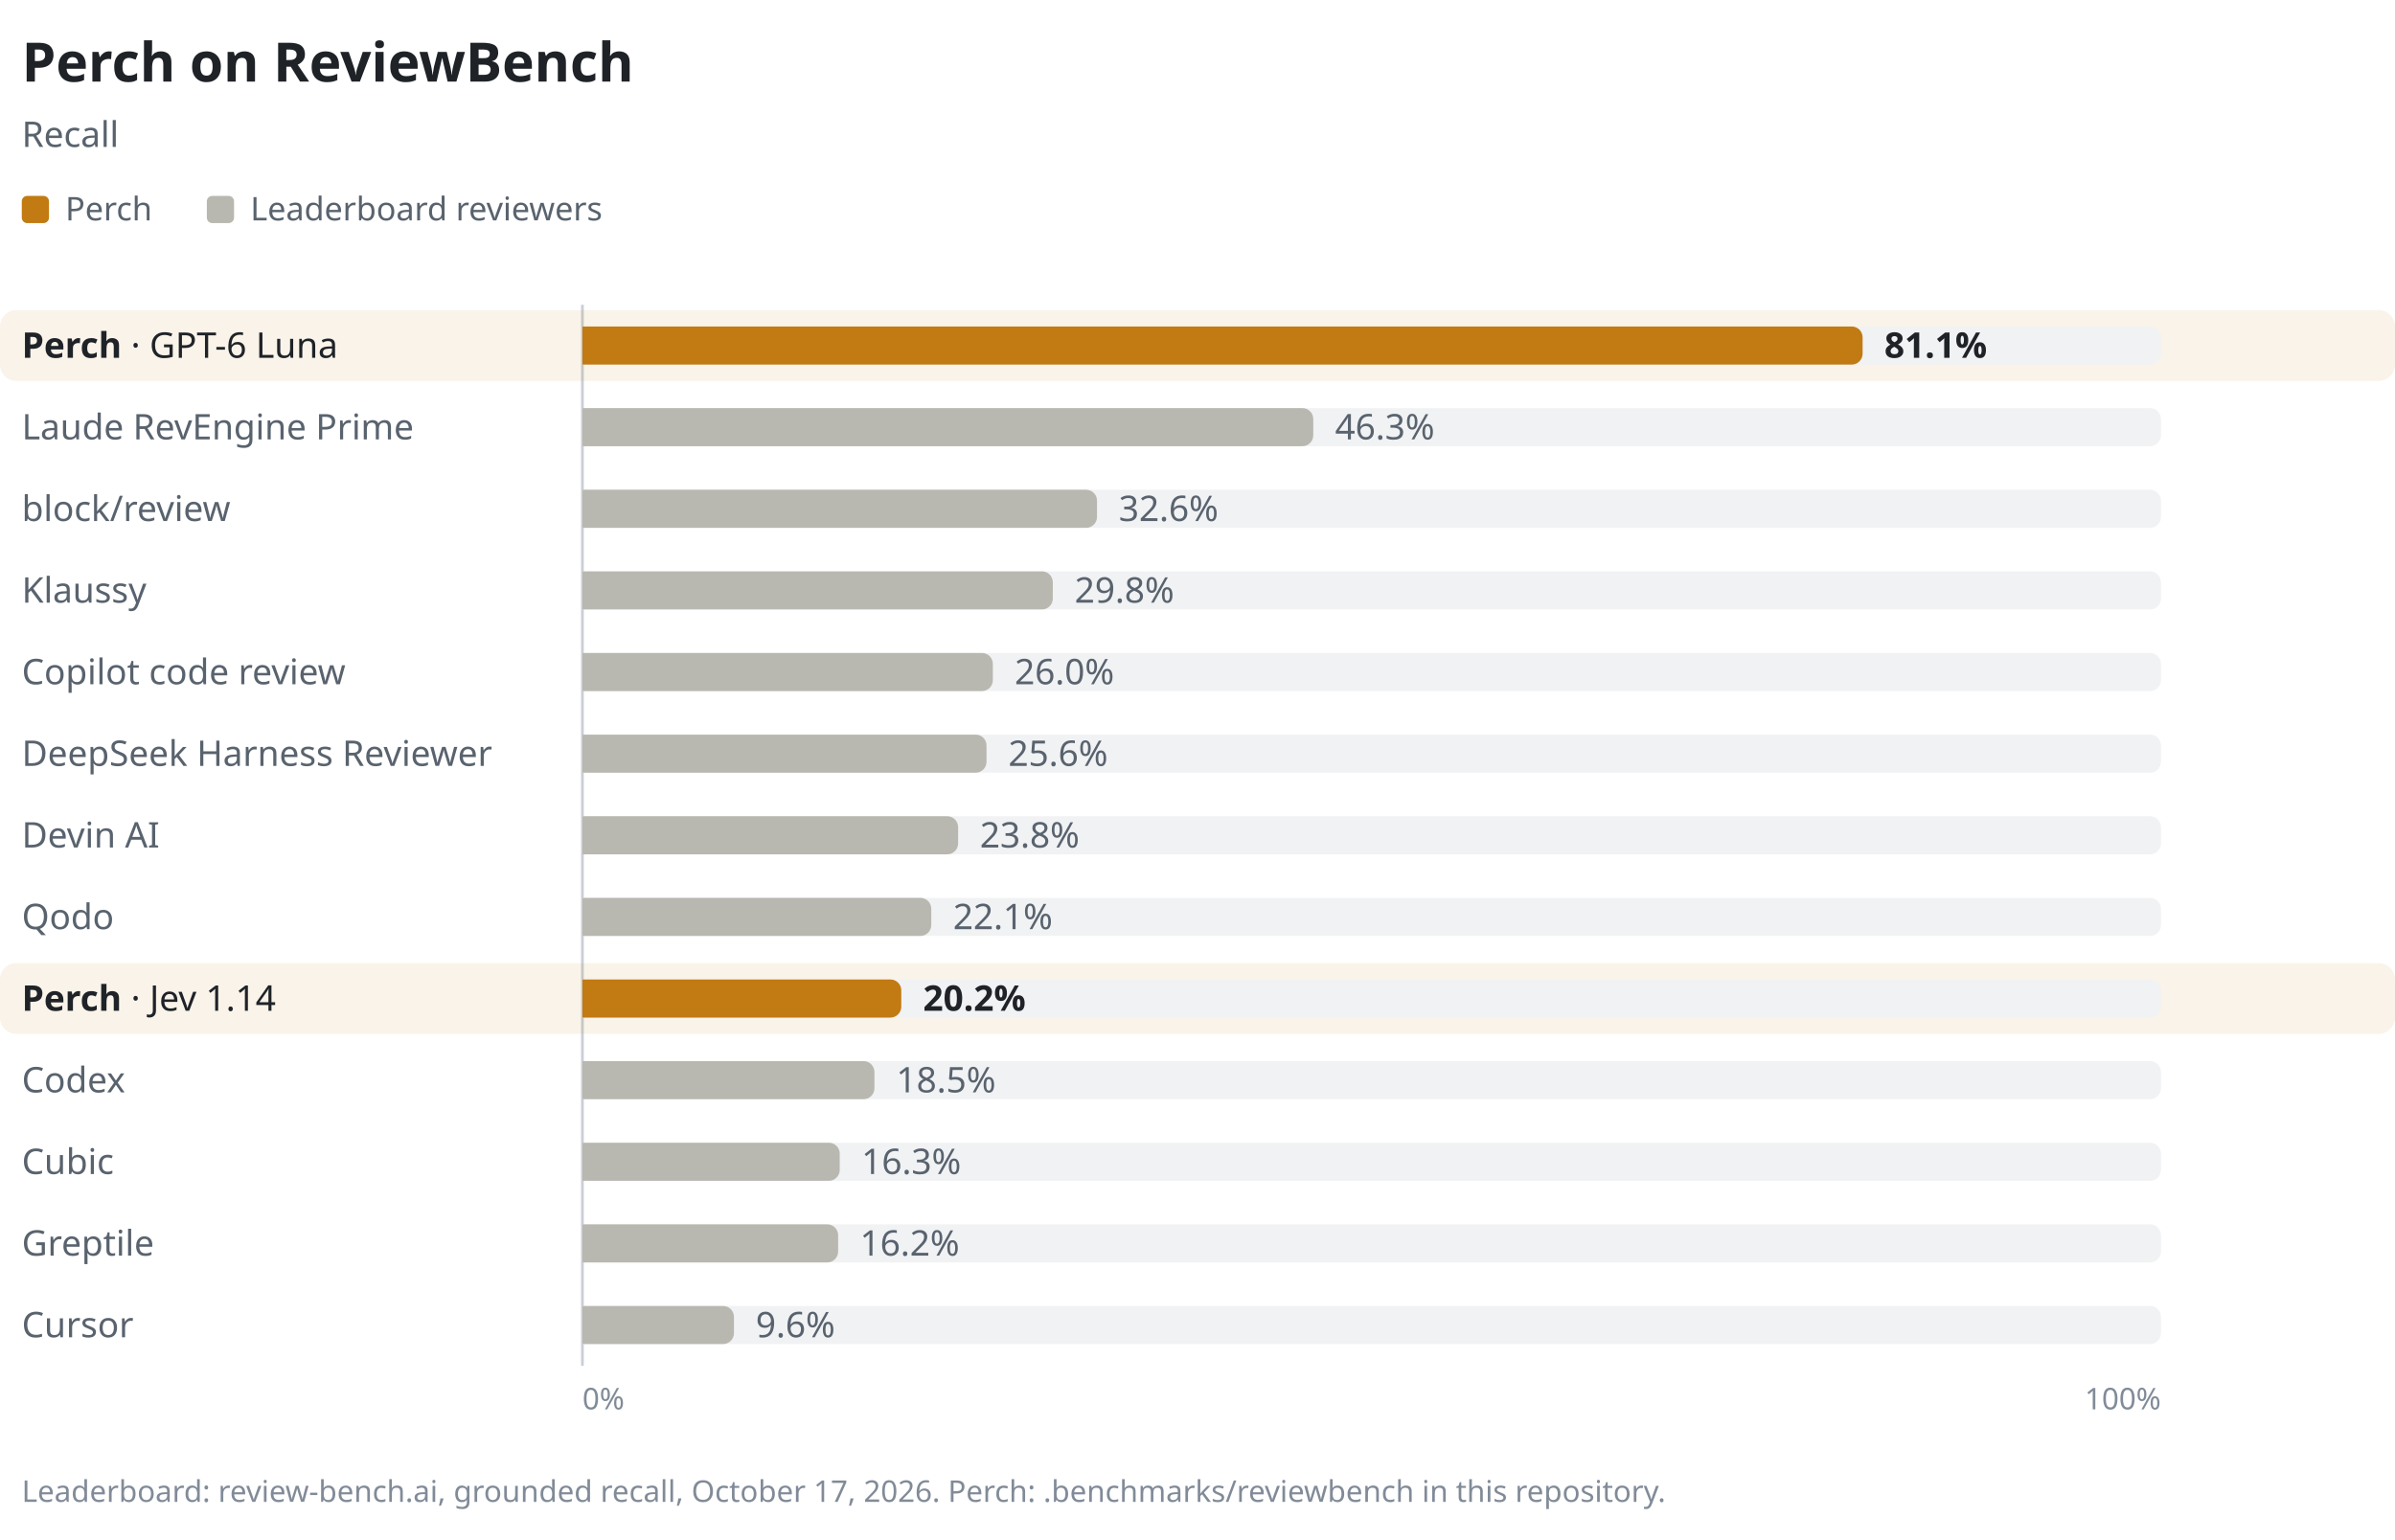
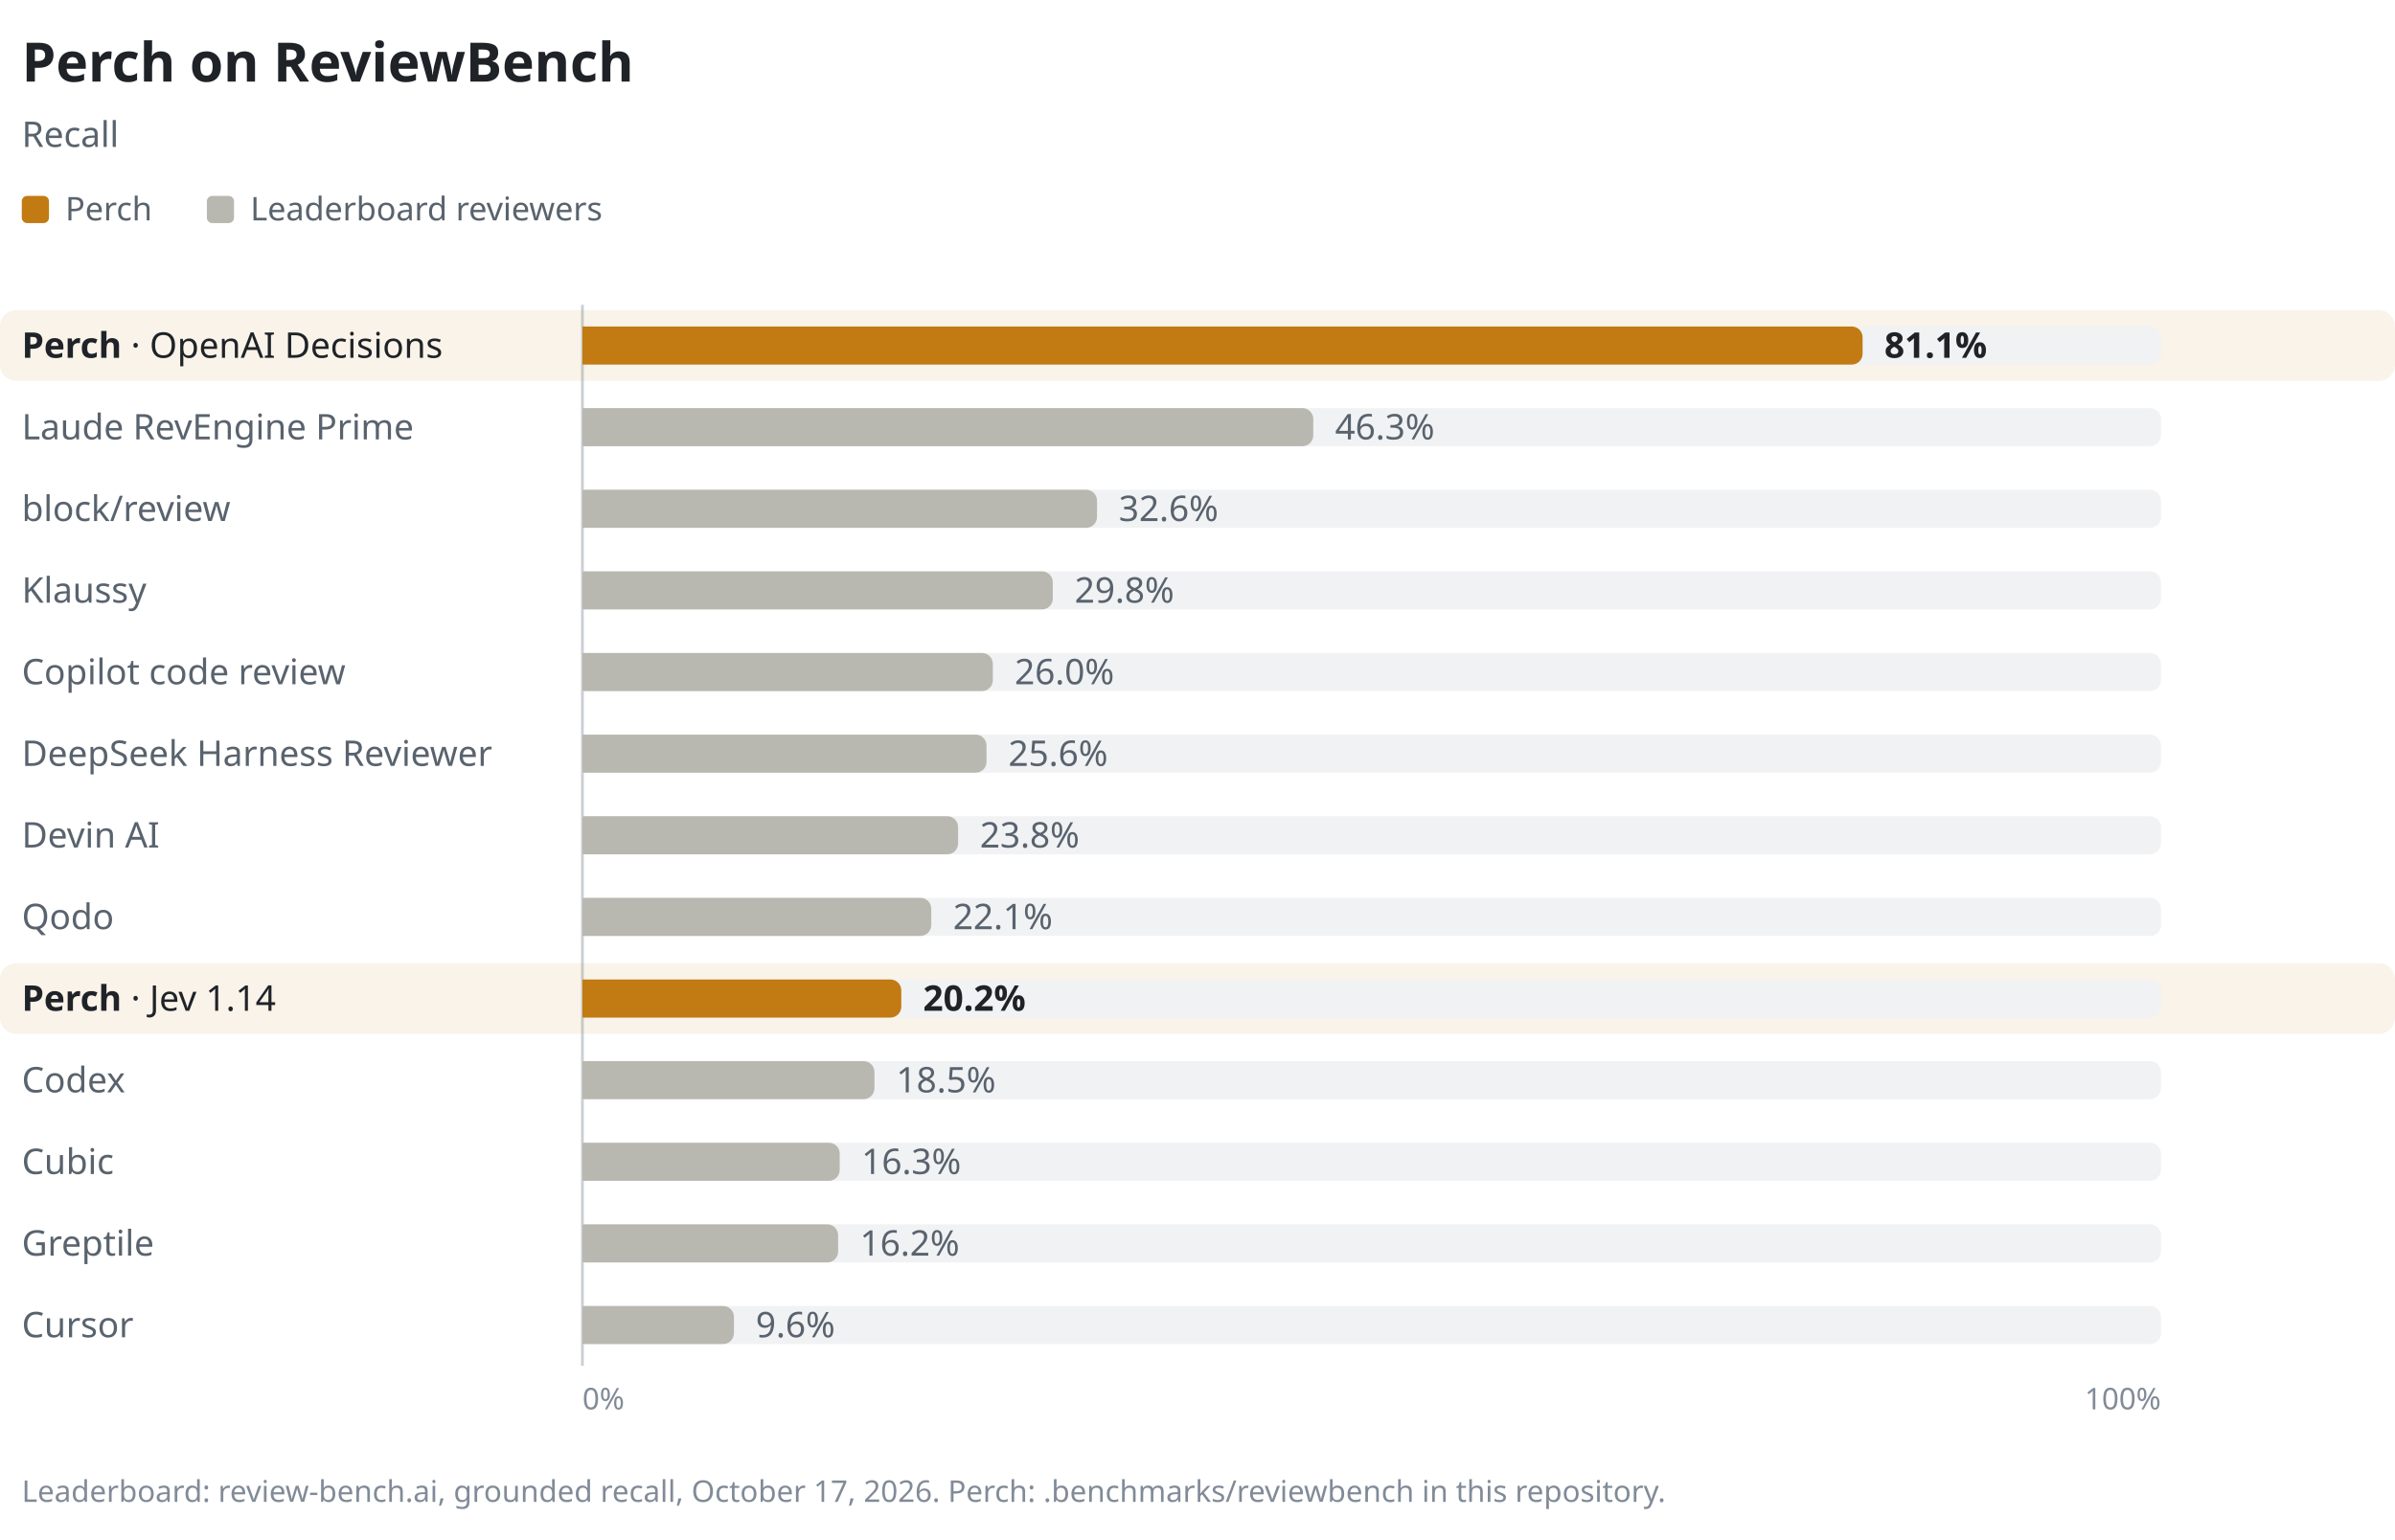
<svg xmlns="http://www.w3.org/2000/svg" width="880" height="566" viewBox="0 0 880 566" role="img" aria-labelledby="title desc">
  <style>text{font-family:-apple-system, BlinkMacSystemFont, 'Segoe UI', 'Noto Sans', Helvetica, Arial, sans-serif}.n{font-variant-numeric:tabular-nums}</style>
  <text x="8" y="30" font-size="20" font-weight="600" fill="#1f2328">Perch on ReviewBench</text>
  <text x="8" y="54" font-size="13" fill="#59636e">Recall</text>
  <rect x="8" y="72" width="10" height="10" rx="2" fill="#c27a12" />
  <text x="24" y="81" font-size="12" fill="#59636e">Perch</text>
  <rect x="76" y="72" width="10" height="10" rx="2" fill="#b9b8b0" />
  <text x="92" y="81" font-size="12" fill="#59636e">Leaderboard reviewers</text>
  <line x1="214" y1="112" x2="214" y2="502" stroke="#c9cfd6" stroke-width="1" />
  <text class="n" x="214" y="518" font-size="11" fill="#818b98">0%</text>
  <text class="n" x="794" y="518" font-size="11" text-anchor="end" fill="#818b98">100%</text>
  <rect x="0" y="114" width="880" height="26" rx="6" fill="#c27a12" fill-opacity="0.09" />
  <text x="8" y="131.5" font-size="13" fill="#1f2328">
-     <tspan font-weight="600">Perch</tspan> · GPT-6 Luna</text>
+     <tspan font-weight="600">Perch</tspan> · OpenAI Decisions</text>
  <path d="M214,120h576a4,4 0 0 1 4,4v6a4,4 0 0 1 -4,4h-576z" fill="#f1f2f4" />
  <path d="M214,120h466.38a4,4 0 0 1 4,4v6a4,4 0 0 1 -4,4h-466.38z" fill="#c27a12" />
  <text class="n" x="692.38" y="131.5" font-size="13" font-weight="600" fill="#1f2328">81.1%</text>
  <text x="8" y="161.5" font-size="13" fill="#59636e">Laude RevEngine Prime</text>
  <path d="M214,150h576a4,4 0 0 1 4,4v6a4,4 0 0 1 -4,4h-576z" fill="#f1f2f4" />
  <path d="M214,150h264.54a4,4 0 0 1 4,4v6a4,4 0 0 1 -4,4h-264.54z" fill="#b9b8b0" />
  <text class="n" x="490.54" y="161.5" font-size="13" fill="#59636e">46.3%</text>
  <text x="8" y="191.5" font-size="13" fill="#59636e">block/review</text>
  <path d="M214,180h576a4,4 0 0 1 4,4v6a4,4 0 0 1 -4,4h-576z" fill="#f1f2f4" />
  <path d="M214,180h185.08a4,4 0 0 1 4,4v6a4,4 0 0 1 -4,4h-185.08z" fill="#b9b8b0" />
  <text class="n" x="411.08" y="191.5" font-size="13" fill="#59636e">32.6%</text>
  <text x="8" y="221.5" font-size="13" fill="#59636e">Klaussy</text>
  <path d="M214,210h576a4,4 0 0 1 4,4v6a4,4 0 0 1 -4,4h-576z" fill="#f1f2f4" />
  <path d="M214,210h168.84a4,4 0 0 1 4,4v6a4,4 0 0 1 -4,4h-168.84z" fill="#b9b8b0" />
  <text class="n" x="394.84" y="221.5" font-size="13" fill="#59636e">29.8%</text>
  <text x="8" y="251.5" font-size="13" fill="#59636e">Copilot code review</text>
  <path d="M214,240h576a4,4 0 0 1 4,4v6a4,4 0 0 1 -4,4h-576z" fill="#f1f2f4" />
  <path d="M214,240h146.8a4,4 0 0 1 4,4v6a4,4 0 0 1 -4,4h-146.8z" fill="#b9b8b0" />
  <text class="n" x="372.8" y="251.5" font-size="13" fill="#59636e">26.0%</text>
  <text x="8" y="281.5" font-size="13" fill="#59636e">DeepSeek Harness Reviewer</text>
  <path d="M214,270h576a4,4 0 0 1 4,4v6a4,4 0 0 1 -4,4h-576z" fill="#f1f2f4" />
  <path d="M214,270h144.48a4,4 0 0 1 4,4v6a4,4 0 0 1 -4,4h-144.48z" fill="#b9b8b0" />
  <text class="n" x="370.48" y="281.5" font-size="13" fill="#59636e">25.6%</text>
  <text x="8" y="311.5" font-size="13" fill="#59636e">Devin AI</text>
  <path d="M214,300h576a4,4 0 0 1 4,4v6a4,4 0 0 1 -4,4h-576z" fill="#f1f2f4" />
  <path d="M214,300h134.04a4,4 0 0 1 4,4v6a4,4 0 0 1 -4,4h-134.04z" fill="#b9b8b0" />
  <text class="n" x="360.04" y="311.5" font-size="13" fill="#59636e">23.8%</text>
  <text x="8" y="341.5" font-size="13" fill="#59636e">Qodo</text>
  <path d="M214,330h576a4,4 0 0 1 4,4v6a4,4 0 0 1 -4,4h-576z" fill="#f1f2f4" />
  <path d="M214,330h124.18a4,4 0 0 1 4,4v6a4,4 0 0 1 -4,4h-124.18z" fill="#b9b8b0" />
  <text class="n" x="350.18" y="341.5" font-size="13" fill="#59636e">22.1%</text>
  <rect x="0" y="354" width="880" height="26" rx="6" fill="#c27a12" fill-opacity="0.09" />
  <text x="8" y="371.5" font-size="13" fill="#1f2328">
    <tspan font-weight="600">Perch</tspan> · Jev 1.14</text>
  <path d="M214,360h576a4,4 0 0 1 4,4v6a4,4 0 0 1 -4,4h-576z" fill="#f1f2f4" />
  <path d="M214,360h113.16a4,4 0 0 1 4,4v6a4,4 0 0 1 -4,4h-113.16z" fill="#c27a12" />
  <text class="n" x="339.16" y="371.5" font-size="13" font-weight="600" fill="#1f2328">20.2%</text>
  <text x="8" y="401.5" font-size="13" fill="#59636e">Codex</text>
  <path d="M214,390h576a4,4 0 0 1 4,4v6a4,4 0 0 1 -4,4h-576z" fill="#f1f2f4" />
  <path d="M214,390h103.3a4,4 0 0 1 4,4v6a4,4 0 0 1 -4,4h-103.3z" fill="#b9b8b0" />
  <text class="n" x="329.3" y="401.5" font-size="13" fill="#59636e">18.5%</text>
  <text x="8" y="431.5" font-size="13" fill="#59636e">Cubic</text>
  <path d="M214,420h576a4,4 0 0 1 4,4v6a4,4 0 0 1 -4,4h-576z" fill="#f1f2f4" />
  <path d="M214,420h90.54a4,4 0 0 1 4,4v6a4,4 0 0 1 -4,4h-90.54z" fill="#b9b8b0" />
  <text class="n" x="316.54" y="431.5" font-size="13" fill="#59636e">16.3%</text>
  <text x="8" y="461.5" font-size="13" fill="#59636e">Greptile</text>
  <path d="M214,450h576a4,4 0 0 1 4,4v6a4,4 0 0 1 -4,4h-576z" fill="#f1f2f4" />
  <path d="M214,450h89.96a4,4 0 0 1 4,4v6a4,4 0 0 1 -4,4h-89.96z" fill="#b9b8b0" />
  <text class="n" x="315.96" y="461.5" font-size="13" fill="#59636e">16.2%</text>
  <text x="8" y="491.5" font-size="13" fill="#59636e">Cursor</text>
  <path d="M214,480h576a4,4 0 0 1 4,4v6a4,4 0 0 1 -4,4h-576z" fill="#f1f2f4" />
  <path d="M214,480h51.68a4,4 0 0 1 4,4v6a4,4 0 0 1 -4,4h-51.68z" fill="#b9b8b0" />
  <text class="n" x="277.68" y="491.5" font-size="13" fill="#59636e">9.6%</text>
  <text x="8" y="552" font-size="11" fill="#818b98">Leaderboard: review-bench.ai, grounded recall, October 17, 2026. Perch: .benchmarks/reviewbench in this repository.</text>
</svg>
